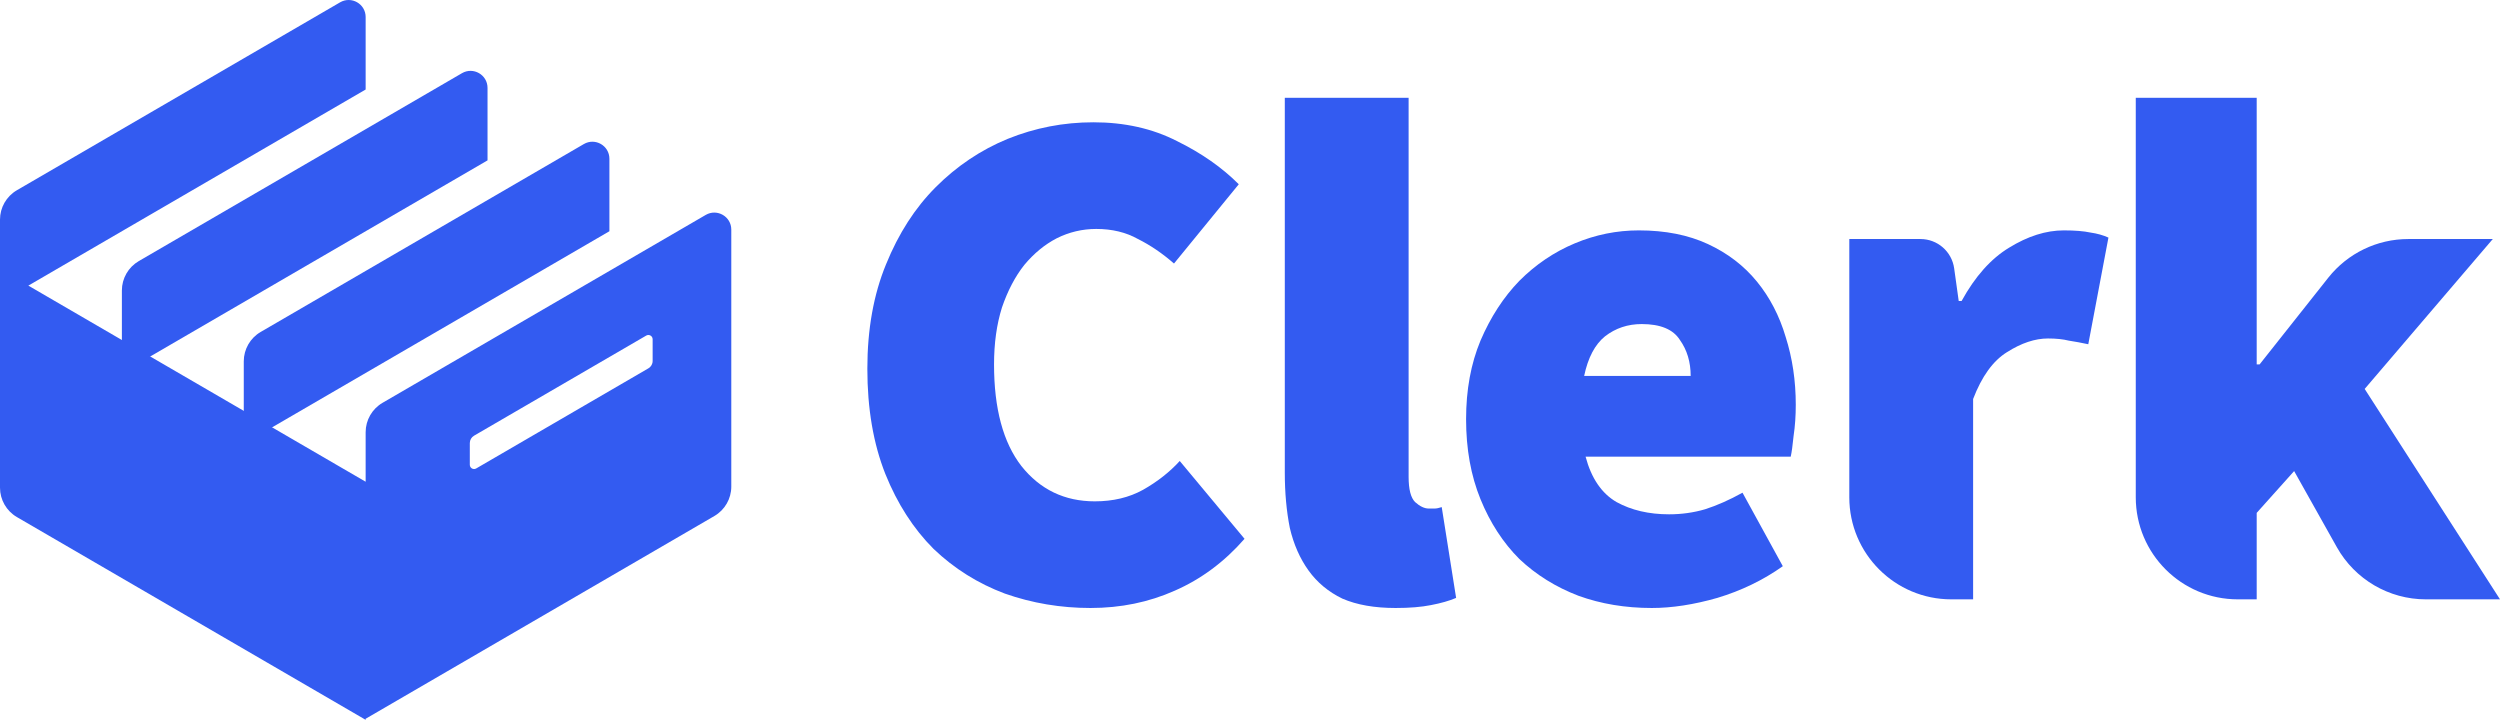
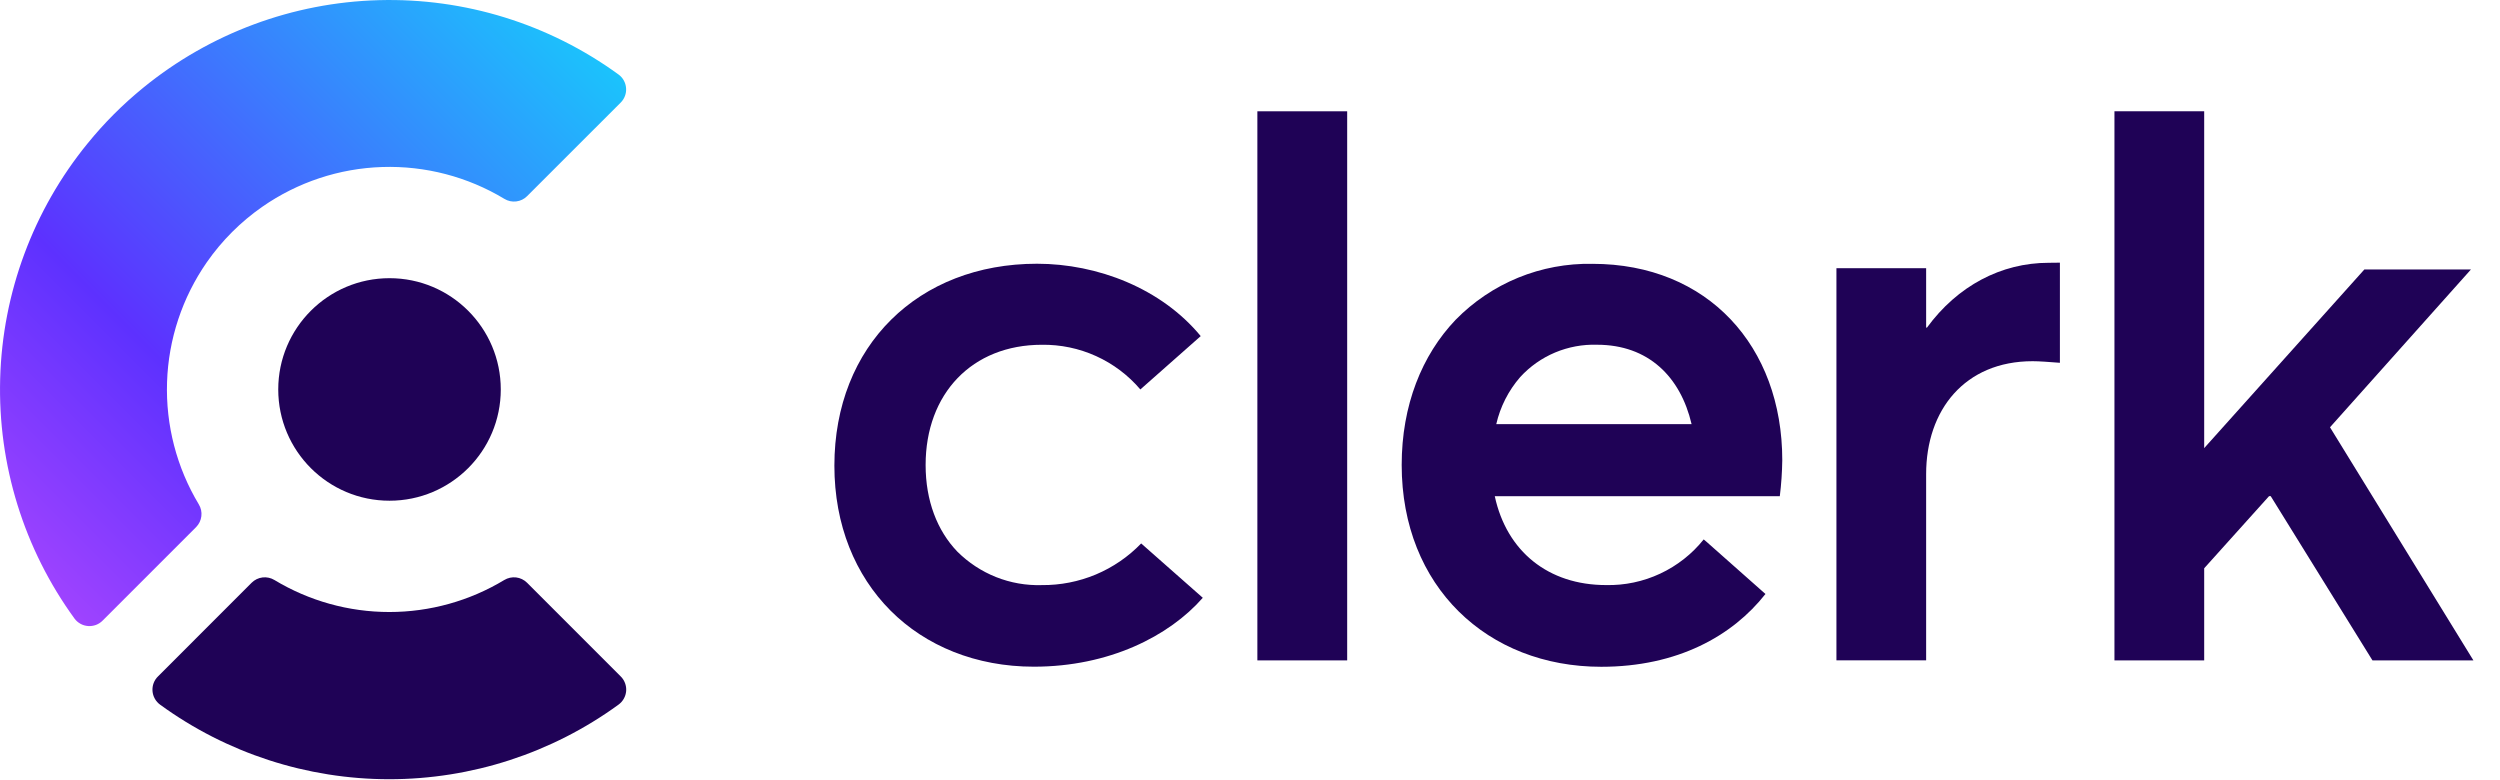
- <svg xmlns="http://www.w3.org/2000/svg" viewBox="53.101 289.919 400 115.173">
-   <path fill-rule="evenodd" clip-rule="evenodd" d="M 55.808 320.354 C 54.132 321.328 53.101 323.12 53.101 325.059 L 53.101 367.947 C 53.101 369.885 54.132 371.677 55.808 372.652 L 111.604 405.092 L 111.604 404.921 L 167.401 372.481 C 169.077 371.507 170.108 369.715 170.108 367.777 L 170.108 326.658 C 170.108 324.559 167.833 323.25 166.019 324.305 L 114.311 354.368 C 112.636 355.342 111.604 357.134 111.604 359.073 L 111.604 366.996 L 57.635 335.618 L 111.604 304.241 L 111.604 292.644 C 111.604 290.545 109.33 289.237 107.516 290.292 L 55.808 320.354 Z M 128.948 359.63 C 128.529 359.873 128.271 360.322 128.271 360.806 L 128.271 364.283 C 128.271 364.808 128.84 365.135 129.294 364.871 L 156.846 348.852 C 157.265 348.609 157.523 348.16 157.523 347.676 L 157.523 344.198 C 157.523 343.674 156.954 343.347 156.5 343.611 L 128.948 359.63 Z" fill="#335BF1" />
-   <path d="M 92.104 347.735 C 92.104 345.796 93.134 344.004 94.811 343.03 L 146.518 312.967 C 148.332 311.913 150.606 313.221 150.606 315.32 L 150.606 326.917 L 92.104 360.93 L 92.104 347.735 Z" fill="#335BF1" />
-   <path d="M 72.602 336.397 C 72.602 334.458 73.634 332.667 75.309 331.692 L 127.017 301.629 C 128.831 300.575 131.106 301.884 131.106 303.981 L 131.106 315.579 L 72.602 349.592 L 72.602 336.397 Z" fill="#335BF1" />
-   <path d="M 227.58 387.198 C 222.819 387.198 218.251 386.429 213.874 384.892 C 209.574 383.278 205.774 380.895 202.472 377.743 C 199.247 374.515 196.675 370.518 194.756 365.752 C 192.836 360.909 191.877 355.298 191.877 348.918 C 191.877 342.615 192.874 337.042 194.871 332.2 C 196.867 327.28 199.516 323.168 202.818 319.862 C 206.196 316.48 210.035 313.905 214.335 312.137 C 218.712 310.369 223.28 309.486 228.04 309.486 C 233.032 309.486 237.485 310.484 241.4 312.483 C 245.317 314.405 248.618 316.711 251.305 319.401 L 240.94 332.084 C 239.097 330.47 237.177 329.163 235.181 328.164 C 233.262 327.088 231.035 326.55 228.501 326.55 C 226.274 326.55 224.163 327.05 222.167 328.049 C 220.247 329.048 218.519 330.47 216.984 332.315 C 215.525 334.16 214.335 336.427 213.414 339.118 C 212.569 341.808 212.147 344.844 212.147 348.226 C 212.147 355.298 213.606 360.718 216.523 364.484 C 219.518 368.25 223.434 370.134 228.271 370.134 C 231.189 370.134 233.761 369.519 235.987 368.289 C 238.291 366.982 240.249 365.445 241.861 363.677 L 252.227 376.129 C 249.002 379.819 245.278 382.586 241.055 384.43 C 236.908 386.275 232.417 387.198 227.58 387.198 Z" fill="#335BF1" />
-   <path d="M 276.406 387.198 C 273.027 387.198 270.186 386.698 267.883 385.699 C 265.656 384.623 263.852 383.124 262.47 381.203 C 261.087 379.281 260.089 377.013 259.475 374.4 C 258.938 371.709 258.669 368.75 258.669 365.522 L 258.669 305.565 L 278.479 305.565 L 278.479 366.213 C 278.479 368.212 278.824 369.557 279.515 370.249 C 280.283 370.941 281.013 371.286 281.704 371.286 C 282.087 371.286 282.394 371.286 282.625 371.286 C 282.932 371.286 283.316 371.209 283.777 371.056 L 286.08 385.584 C 285.005 386.045 283.662 386.429 282.049 386.737 C 280.513 387.044 278.632 387.198 276.406 387.198 Z" fill="#335BF1" />
-   <path d="M 317.389 387.198 C 313.167 387.198 309.251 386.545 305.642 385.238 C 302.034 383.854 298.885 381.894 296.198 379.358 C 293.587 376.744 291.515 373.554 289.979 369.788 C 288.443 366.021 287.675 361.755 287.675 356.989 C 287.675 352.301 288.443 348.111 289.979 344.422 C 291.591 340.655 293.664 337.465 296.198 334.852 C 298.808 332.238 301.765 330.239 305.066 328.856 C 308.368 327.472 311.785 326.78 315.317 326.78 C 319.54 326.78 323.225 327.511 326.373 328.971 C 329.521 330.432 332.132 332.43 334.205 334.967 C 336.278 337.503 337.813 340.462 338.812 343.845 C 339.887 347.227 340.424 350.84 340.424 354.683 C 340.424 356.451 340.309 358.104 340.079 359.641 C 339.925 361.179 339.772 362.293 339.618 362.985 L 306.794 362.985 C 307.715 366.444 309.366 368.865 311.747 370.249 C 314.126 371.556 316.929 372.209 320.154 372.209 C 322.15 372.209 324.07 371.94 325.913 371.402 C 327.832 370.787 329.828 369.903 331.901 368.75 L 338.351 380.511 C 335.203 382.74 331.709 384.43 327.87 385.584 C 324.108 386.66 320.615 387.198 317.389 387.198 Z M 306.564 350.071 L 323.609 350.071 C 323.609 347.842 323.033 345.92 321.881 344.306 C 320.806 342.615 318.772 341.769 315.777 341.769 C 313.551 341.769 311.593 342.423 309.904 343.73 C 308.291 345.037 307.178 347.15 306.564 350.071 Z" fill="#335BF1" />
-   <path d="M 365.316 385.814 C 356.299 385.814 348.989 378.505 348.989 369.488 L 348.989 328.164 L 360.377 328.164 C 363.092 328.164 365.392 330.166 365.767 332.855 L 366.496 338.08 L 366.956 338.08 C 369.106 334.16 371.64 331.315 374.557 329.547 C 377.552 327.703 380.47 326.78 383.311 326.78 C 385.077 326.78 386.497 326.896 387.572 327.126 C 388.647 327.28 389.606 327.549 390.451 327.933 L 387.226 344.998 C 386.151 344.767 385.115 344.575 384.117 344.422 C 383.195 344.191 382.082 344.075 380.777 344.075 C 378.704 344.075 376.515 344.806 374.212 346.267 C 371.985 347.65 370.181 350.148 368.799 353.76 L 368.799 385.814 L 365.316 385.814 Z" fill="#335BF1" />
-   <path d="M 411.151 385.814 C 402.134 385.814 394.824 378.505 394.824 369.488 L 394.824 305.565 L 414.173 305.565 L 414.173 348.226 L 414.634 348.226 L 425.625 334.352 C 428.721 330.443 433.435 328.164 438.422 328.164 L 451.949 328.164 L 431.449 352.147 L 453.101 385.814 L 441.238 385.814 C 435.334 385.814 429.89 382.626 427.001 377.478 L 420.162 365.291 L 414.173 371.978 L 414.173 385.814 L 411.151 385.814 Z" fill="#335BF1" />
+ <svg xmlns="http://www.w3.org/2000/svg" width="77" height="24" viewBox="0 0 77 24" fill="none">
+   <path d="M35.148 16.738C34.752 17.149 34.276 17.474 33.751 17.695C33.224 17.915 32.659 18.026 32.089 18.021C31.607 18.036 31.127 17.952 30.679 17.774C30.232 17.596 29.825 17.328 29.484 16.988C28.865 16.342 28.509 15.421 28.509 14.322C28.509 12.123 29.941 10.619 32.089 10.619C32.665 10.611 33.235 10.73 33.76 10.968C34.285 11.206 34.75 11.557 35.123 11.995L36.982 10.352C35.771 8.883 33.806 8.123 31.94 8.123C28.288 8.123 25.699 10.64 25.699 14.343C25.699 16.174 26.343 17.717 27.428 18.806C28.513 19.895 30.059 20.534 31.843 20.534C34.16 20.534 36.009 19.594 37.046 18.412L35.148 16.738Z" fill="#1F0256" />
+   <path d="M38.727 3.428H41.493V20.34H38.727V3.428Z" fill="#1F0256" />
+   <path d="M54.818 15.283C54.864 14.915 54.889 14.544 54.894 14.173C54.894 10.666 52.598 8.126 49.047 8.126C48.264 8.111 47.486 8.256 46.761 8.552C46.036 8.849 45.38 9.291 44.832 9.851C43.794 10.94 43.172 12.482 43.172 14.321C43.172 18.07 45.814 20.537 49.318 20.537C51.669 20.537 53.361 19.585 54.376 18.295L52.564 16.69L52.474 16.614C52.115 17.063 51.656 17.424 51.134 17.668C50.613 17.912 50.042 18.033 49.466 18.02C47.688 18.02 46.405 16.983 46.039 15.283H54.818ZM46.085 13.063C46.208 12.527 46.461 12.03 46.822 11.614C47.121 11.287 47.488 11.029 47.897 10.857C48.306 10.686 48.747 10.604 49.19 10.618C50.77 10.618 51.76 11.606 52.101 13.063H46.085Z" fill="#1F0256" />
+   <path d="M63.445 8.09V11.174C63.125 11.149 62.803 11.125 62.607 11.125C60.513 11.125 59.325 12.629 59.325 14.603V20.339H56.562V8.261H59.325V10.091H59.35C60.288 8.808 61.634 8.094 63.1 8.094L63.445 8.09Z" fill="#1F0256" />
+   <path d="M69.887 15.281L67.889 17.503V20.34H65.125V3.428H67.889V13.802L72.822 8.3H76.105L71.764 13.16L76.181 20.34H73.072L69.938 15.281H69.887Z" fill="#1F0256" />
+   <path d="M19.116 3.161L16.235 6.041C16.145 6.132 16.027 6.189 15.9 6.204C15.773 6.22 15.644 6.192 15.535 6.125C14.402 5.442 13.095 5.101 11.772 5.144C10.45 5.186 9.168 5.611 8.081 6.367C7.413 6.832 6.833 7.412 6.368 8.08C5.613 9.168 5.188 10.45 5.145 11.772C5.102 13.095 5.442 14.402 6.124 15.536C6.19 15.645 6.218 15.773 6.202 15.9C6.187 16.026 6.13 16.144 6.04 16.235L3.16 19.115C3.102 19.174 3.032 19.219 2.955 19.248C2.878 19.276 2.795 19.288 2.713 19.282C2.631 19.276 2.551 19.253 2.479 19.213C2.407 19.173 2.344 19.119 2.295 19.052C0.737 16.91 -0.069 14.312 0.005 11.664C0.078 9.016 1.026 6.466 2.701 4.414C3.212 3.785 3.786 3.211 4.414 2.7C6.467 1.026 9.016 0.078 11.664 0.005C14.312 -0.069 16.909 0.736 19.051 2.295C19.118 2.343 19.173 2.406 19.213 2.478C19.253 2.55 19.277 2.63 19.283 2.713C19.29 2.795 19.278 2.878 19.249 2.955C19.22 3.032 19.175 3.103 19.116 3.161Z" fill="url(#paint0_linear_26568_214324)" />
+   <path d="M19.113 20.829L16.233 17.948C16.142 17.858 16.024 17.8 15.897 17.785C15.77 17.77 15.642 17.798 15.532 17.864C14.464 18.509 13.24 18.85 11.992 18.85C10.744 18.85 9.52 18.509 8.452 17.864C8.343 17.798 8.214 17.77 8.087 17.785C7.96 17.8 7.842 17.858 7.751 17.948L4.871 20.829C4.81 20.887 4.763 20.958 4.733 21.036C4.703 21.114 4.691 21.198 4.697 21.282C4.703 21.365 4.727 21.446 4.768 21.519C4.809 21.593 4.865 21.656 4.933 21.705C6.984 23.197 9.454 24 11.99 24C14.526 24 16.996 23.197 19.047 21.705C19.115 21.656 19.172 21.593 19.213 21.52C19.255 21.447 19.279 21.366 19.286 21.282C19.292 21.199 19.28 21.115 19.25 21.037C19.22 20.958 19.174 20.887 19.113 20.829V20.829Z" fill="#1F0256" />
+   <path d="M11.997 15.422C13.89 15.422 15.424 13.888 15.424 11.995C15.424 10.103 13.89 8.568 11.997 8.568C10.105 8.568 8.57 10.103 8.57 11.995C8.57 13.888 10.105 15.422 11.997 15.422Z" fill="#1F0256" />
+   <defs>
+     <linearGradient id="paint0_linear_26568_214324" x1="16.409" y1="-1.759" x2="-7.885" y2="22.537" gradientUnits="userSpaceOnUse">
+       <stop stop-color="#17CCFC" />
+       <stop offset="0.5" stop-color="#5D31FF" />
+       <stop offset="1" stop-color="#F35AFF" />
+     </linearGradient>
+   </defs>
</svg>
